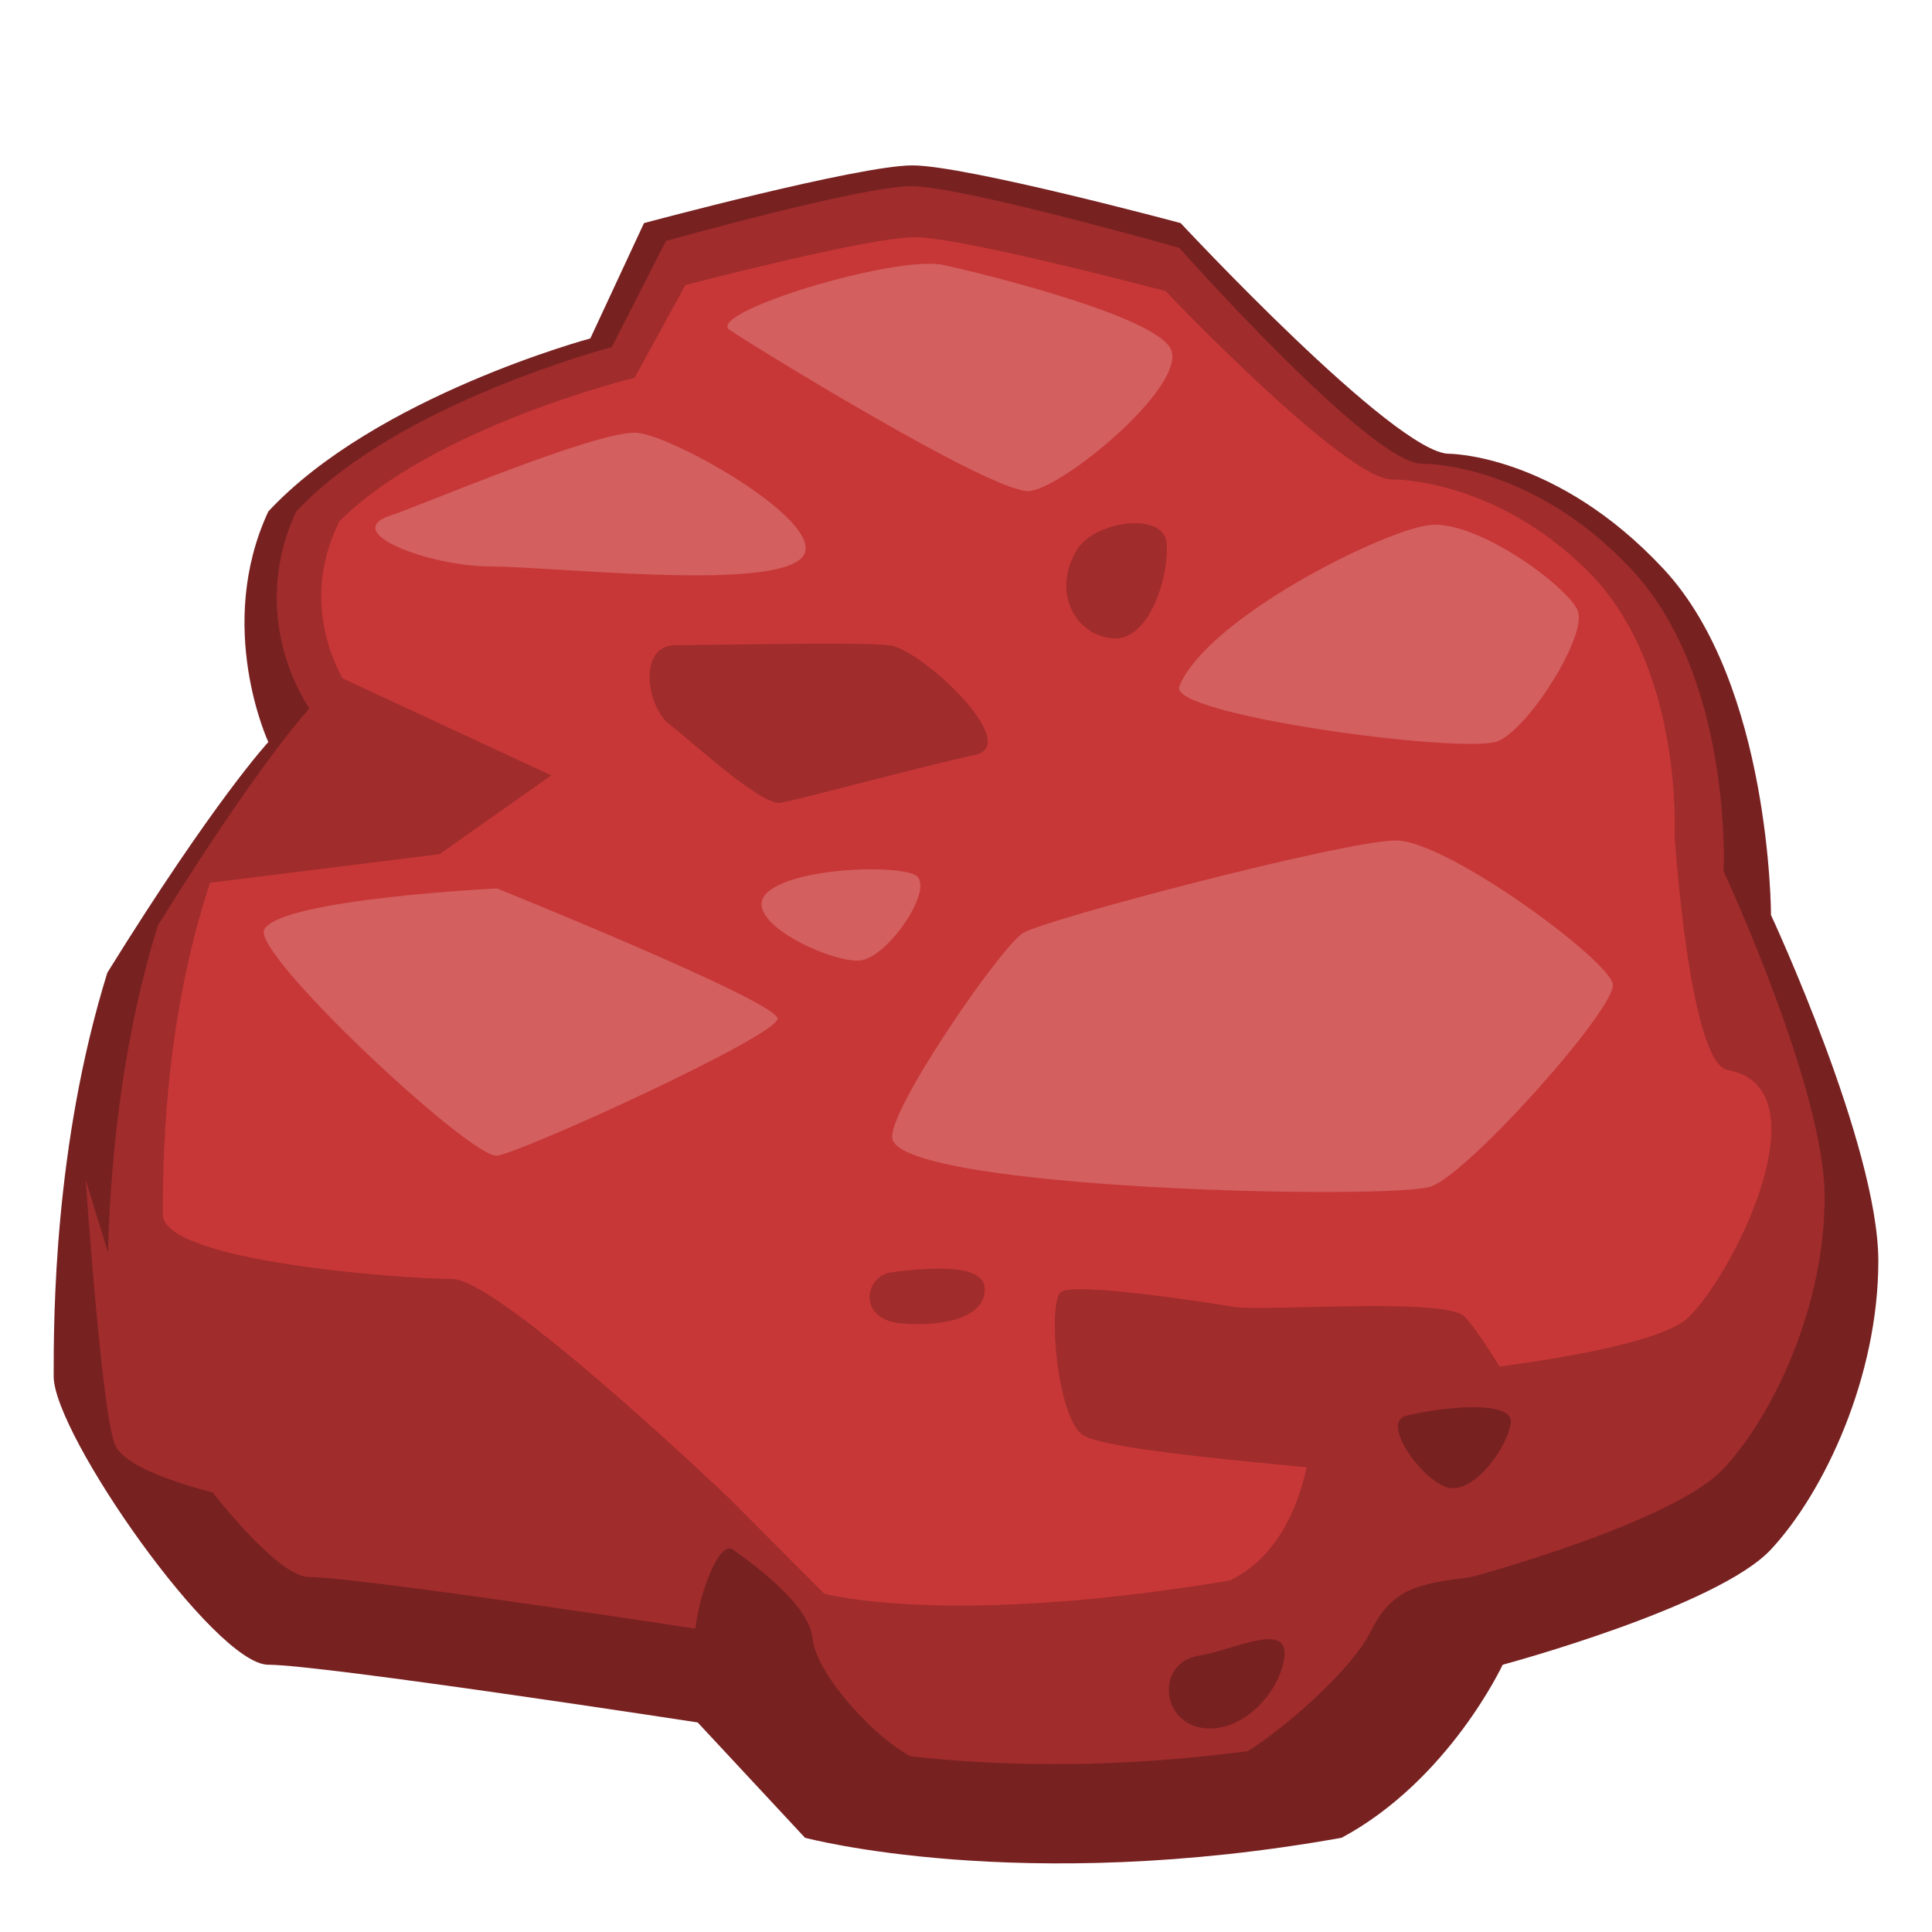
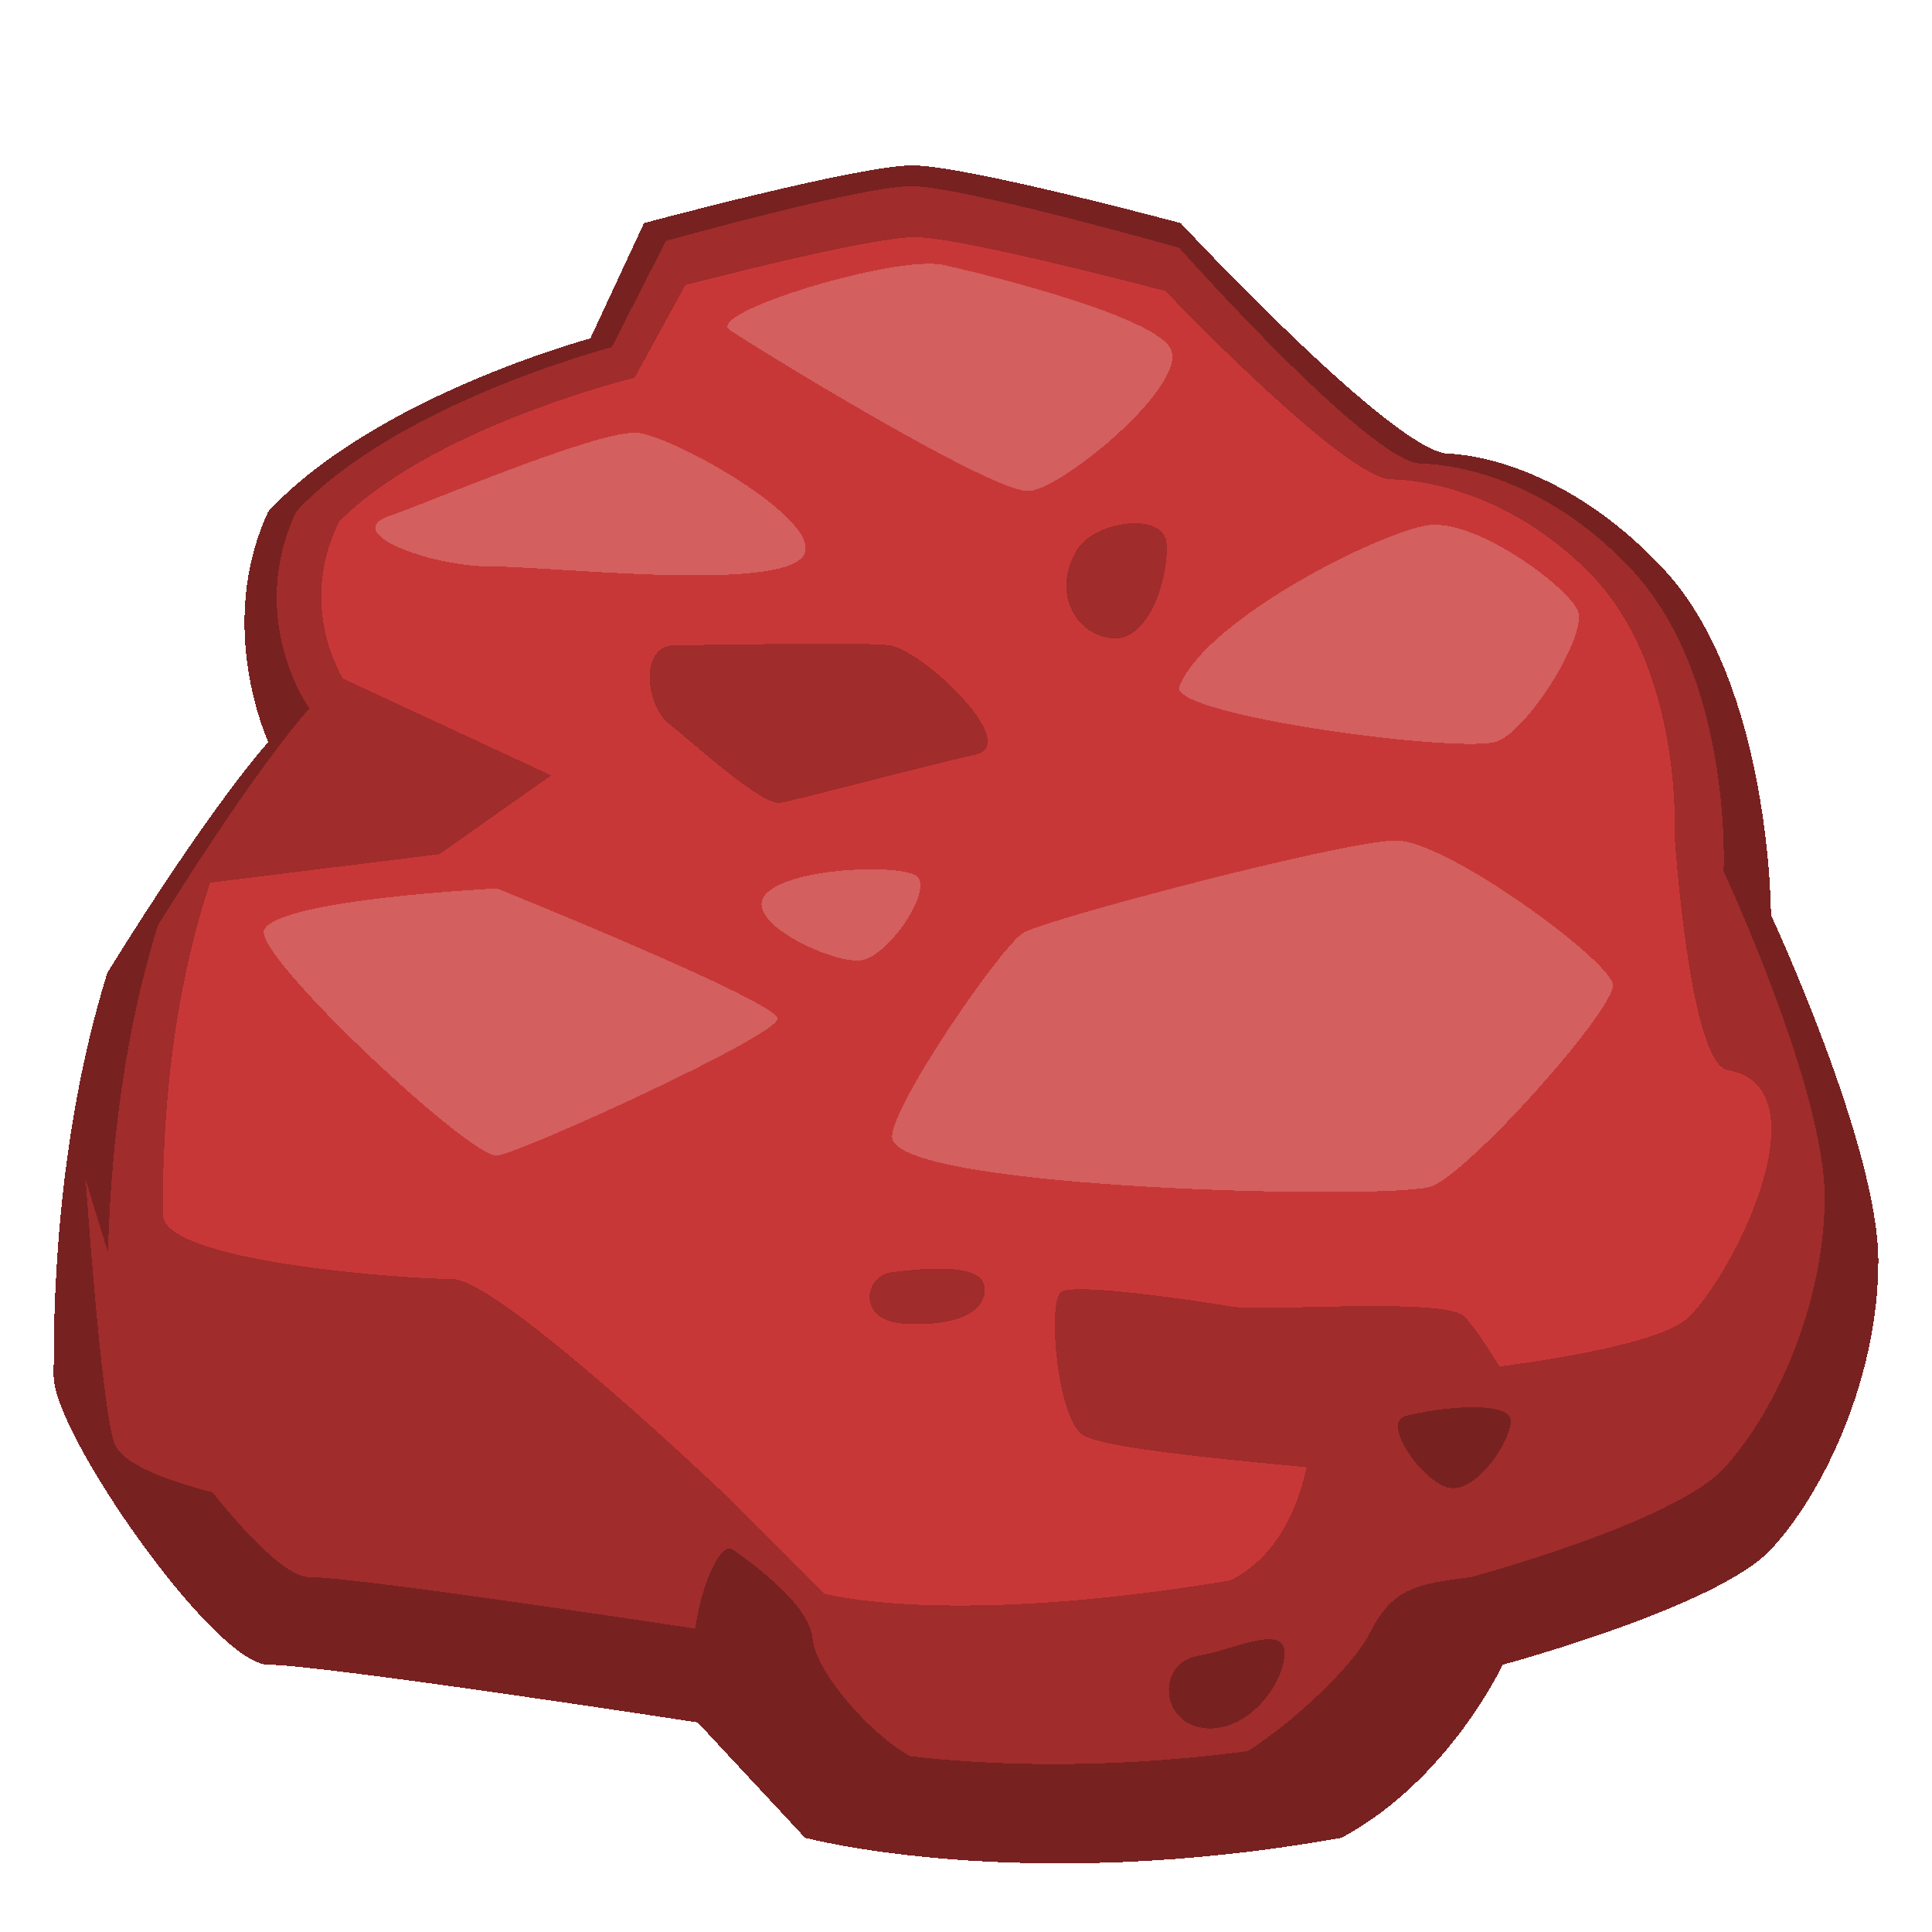
- <svg xmlns="http://www.w3.org/2000/svg" id="svg1011" version="1.1" viewBox="0 0 36 36">
+ <svg xmlns="http://www.w3.org/2000/svg" viewBox="0 0 36 36" version="1.1" id="svg1011" shape-rendering="crispEdges">
  <defs id="defs1015" />
-   <path style="fill:#782121" id="path991" d="M12 4.157s4-1.075 5-1.075 5 1.075 5 1.075 4 4.298 5 4.298c0 0 2 0 4 2.149s2 6.447 2 6.447 2 4.298 2 6.447-1 4.298-2 5.373c-1 1.075-5 2.149-5 2.149s-1 2.149-3 3.224c-6 1.075-10 0-10 0l-2-2.149S6 31.02 5 31.02s-4-4.298-4-5.373c0-1.075 0-4.298 1-7.522 2-3.224 3-4.298 3-4.298S4 11.679 5 9.53c2-2.149 6-3.224 6-3.224l1-2.149z" fill="#66757F" />
-   <path style="fill:#a02c2c" id="path993" d="M12.409 4.49s3.633-1.021 4.574-1.021c.941 0 4.99 1.149 4.99 1.149s3.574 4.022 4.515 4.022c0 0 2.038-.045 3.921 1.979s1.708 5.617 1.708 5.617S34 20.282 34 22.305s-.941 4.047-1.882 5.059c-.941 1.012-4.706 2.023-4.706 2.023s-.941 2.023-2.824 3.035c-5.647 1.012-9.412 0-9.412 0l-1.882-2.023s-6.588-1.012-7.529-1.012S2 25.34 2 24.328c0-1.012 0-4.047.941-7.082C4.824 14.211 5.765 13.2 5.765 13.2s-1.188-1.643-.247-3.667C7.4 7.51 11.399 6.469 11.399 6.469l1.01-1.979z" fill="#99AAB5" />
-   <path style="fill:#c83737" id="path995" d="M12.771 5.312s3.398-.892 4.278-.892c.88 0 4.667 1.003 4.667 1.003s3.342 3.511 4.222 3.511c0 0 1.906-.039 3.667 1.727 1.76 1.766 1.598 4.903 1.598 4.903s.275 4.245.988 4.373c1.81.324.167 3.713-.713 4.596s-7.01 1.277-7.01 1.277.216 2.755-1.545 3.639c-5.281.883-7.565.246-7.565.246l-1.76-1.766s-4.29-4.097-5.17-4.097-5.393-.319-5.393-1.202 0-3.533.88-6.182c1.76-2.649 2.641-3.533 2.641-3.533s-1.111-1.435-.231-3.201c1.76-1.766 5.5-2.675 5.5-2.675l.946-1.727z" fill="#CCD6DD" />
-   <path style="fill:#a02c2c" id="path997" d="M6.29 12.597l3.981 1.851-2.08 1.468-4.274.532z" fill="#99AAB5" />
-   <path style="fill:#a02c2c" id="path999" d="M1.597 21.981s1.129 3.766 1.426 4.213 4.099.128 4.574.128c.475 0 2.792 1.213 2.792 1.213s-3.089.83-4.158.702c-1.069-.128-3.848-.627-4.099-1.341s-.535-4.915-.535-4.915z" fill="#66757F" />
-   <path style="fill:#d35f5f" id="path1001" d="M7.3 9.597c.49-.155 3.861-1.596 4.574-1.532.713.064 3.743 1.787 3.03 2.362s-4.634.128-5.762.128S6.29 9.916 7.3 9.597zm-2.376 7.724c.303-.571 4.337-.766 4.337-.766s5.228 2.107 5.228 2.426-4.752 2.49-5.228 2.553-4.575-3.766-4.337-4.213zm11.703 3.894c-.094-.505 2.02-3.575 2.436-3.83.416-.255 6-1.724 6.95-1.724s3.98 2.234 4.04 2.681c.059.447-2.673 3.511-3.386 3.766-.713.256-9.862.064-10.04-.893zm5.347-8.427c-.225.537 5.347 1.277 5.941 1.021.594-.255 1.663-1.979 1.485-2.426-.178-.447-1.901-1.724-2.792-1.596-.892.129-4.1 1.725-4.634 3.001zm-4.396-7.851c.498.107 3.802.894 4.218 1.532s-1.96 2.617-2.614 2.681c-.653.064-5.109-2.681-5.584-3s3.088-1.405 3.98-1.213z" fill="#E1E8ED" />
-   <path style="fill:#782121" id="path1003" d="M13.063 31.364c-.416-.638.238-2.745.594-2.49s1.426 1.021 1.485 1.66c.059.638 1.129 1.851 1.901 2.234s4.99.383 5.703.128c.713-.255 2.376-1.66 2.792-2.49s.896-.891 1.874-1.02 1.922.844.588 1.634c-1.333.79-2.759 2.195-4.422 2.514-1.663.319-7.069.575-8.02.192-.951-.383-2.495-2.362-2.495-2.362z" fill="#66757F" />
-   <path style="fill:#a02c2c" id="path1005" d="M20.2 26.754c-.501-.269-.688-2.495-.43-2.68s2.666.185 3.225.277c.559.092 3.956-.185 4.3.185s1.173 1.726 1.462 2.541c.289.816-1.591.693-2.322.508s-5.547-.461-6.235-.831zm-7.613-14.732c.653 0 3.386-.064 3.98 0 .594.064 2.495 1.851 1.604 2.043-.891.192-3.267.83-3.624.894s-1.663-1.149-2.079-1.468c-.415-.32-.593-1.469.119-1.469zm7.486-1.787c.33-.531 1.604-.702 1.663-.128.059.575-.297 1.851-1.01 1.787-.713-.063-1.129-.893-.653-1.659zm-3.446 13.469c.593-.071 1.723-.192 1.723.319s-.713.702-1.545.638c-.831-.063-.713-.893-.178-.957z" fill="#99AAB5" />
-   <path style="fill:#d35f5f" id="path1007" d="M14.31 16.619c.519-.446 2.317-.511 2.733-.319.416.192-.475 1.532-1.01 1.596-.535.063-2.317-.767-1.723-1.277z" fill="#E1E8ED" />
-   <path style="fill:#782121" id="path1009" d="M26.191 26.385c.593-.159 2.02-.319 1.96.128-.059.447-.653 1.277-1.129 1.213s-1.306-1.213-.831-1.341zm-3.861 4.469c.656-.109 1.663-.638 1.604 0-.059.638-.772 1.468-1.545 1.341-.772-.128-.831-1.214-.059-1.341z" fill="#66757F" />
+   <path fill="#66757F" d="M12 4.157s4-1.075 5-1.075 5 1.075 5 1.075 4 4.298 5 4.298c0 0 2 0 4 2.149s2 6.447 2 6.447 2 4.298 2 6.447-1 4.298-2 5.373c-1 1.075-5 2.149-5 2.149s-1 2.149-3 3.224c-6 1.075-10 0-10 0l-2-2.149S6 31.02 5 31.02s-4-4.298-4-5.373c0-1.075 0-4.298 1-7.522 2-3.224 3-4.298 3-4.298S4 11.679 5 9.53c2-2.149 6-3.224 6-3.224l1-2.149z" id="path991" style="fill:#782121" />
+   <path fill="#99AAB5" d="M12.409 4.49s3.633-1.021 4.574-1.021c.941 0 4.99 1.149 4.99 1.149s3.574 4.022 4.515 4.022c0 0 2.038-.045 3.921 1.979s1.708 5.617 1.708 5.617S34 20.282 34 22.305s-.941 4.047-1.882 5.059c-.941 1.012-4.706 2.023-4.706 2.023s-.941 2.023-2.824 3.035c-5.647 1.012-9.412 0-9.412 0l-1.882-2.023s-6.588-1.012-7.529-1.012S2 25.34 2 24.328c0-1.012 0-4.047.941-7.082C4.824 14.211 5.765 13.2 5.765 13.2s-1.188-1.643-.247-3.667C7.4 7.51 11.399 6.469 11.399 6.469l1.01-1.979z" id="path993" style="fill:#a02c2c" />
+   <path fill="#CCD6DD" d="M12.771 5.312s3.398-.892 4.278-.892c.88 0 4.667 1.003 4.667 1.003s3.342 3.511 4.222 3.511c0 0 1.906-.039 3.667 1.727 1.76 1.766 1.598 4.903 1.598 4.903s.275 4.245.988 4.373c1.81.324.167 3.713-.713 4.596s-7.01 1.277-7.01 1.277.216 2.755-1.545 3.639c-5.281.883-7.565.246-7.565.246l-1.76-1.766s-4.29-4.097-5.17-4.097-5.393-.319-5.393-1.202 0-3.533.88-6.182c1.76-2.649 2.641-3.533 2.641-3.533s-1.111-1.435-.231-3.201c1.76-1.766 5.5-2.675 5.5-2.675l.946-1.727z" id="path995" style="fill:#c83737" />
+   <path fill="#99AAB5" d="M6.29 12.597l3.981 1.851-2.08 1.468-4.274.532z" id="path997" style="fill:#a02c2c" />
+   <path fill="#66757F" d="M1.597 21.981s1.129 3.766 1.426 4.213 4.099.128 4.574.128c.475 0 2.792 1.213 2.792 1.213s-3.089.83-4.158.702c-1.069-.128-3.848-.627-4.099-1.341s-.535-4.915-.535-4.915z" id="path999" style="fill:#a02c2c" />
+   <path fill="#E1E8ED" d="M7.3 9.597c.49-.155 3.861-1.596 4.574-1.532.713.064 3.743 1.787 3.03 2.362s-4.634.128-5.762.128S6.29 9.916 7.3 9.597zm-2.376 7.724c.303-.571 4.337-.766 4.337-.766s5.228 2.107 5.228 2.426-4.752 2.49-5.228 2.553-4.575-3.766-4.337-4.213zm11.703 3.894c-.094-.505 2.02-3.575 2.436-3.83.416-.255 6-1.724 6.95-1.724s3.98 2.234 4.04 2.681c.059.447-2.673 3.511-3.386 3.766-.713.256-9.862.064-10.04-.893zm5.347-8.427c-.225.537 5.347 1.277 5.941 1.021.594-.255 1.663-1.979 1.485-2.426-.178-.447-1.901-1.724-2.792-1.596-.892.129-4.1 1.725-4.634 3.001zm-4.396-7.851c.498.107 3.802.894 4.218 1.532s-1.96 2.617-2.614 2.681c-.653.064-5.109-2.681-5.584-3s3.088-1.405 3.98-1.213z" id="path1001" style="fill:#d35f5f" />
+   <path fill="#66757F" d="M13.063 31.364c-.416-.638.238-2.745.594-2.49s1.426 1.021 1.485 1.66c.059.638 1.129 1.851 1.901 2.234s4.99.383 5.703.128c.713-.255 2.376-1.66 2.792-2.49s.896-.891 1.874-1.02 1.922.844.588 1.634c-1.333.79-2.759 2.195-4.422 2.514-1.663.319-7.069.575-8.02.192-.951-.383-2.495-2.362-2.495-2.362z" id="path1003" style="fill:#782121" />
+   <path fill="#99AAB5" d="M20.2 26.754c-.501-.269-.688-2.495-.43-2.68s2.666.185 3.225.277c.559.092 3.956-.185 4.3.185s1.173 1.726 1.462 2.541c.289.816-1.591.693-2.322.508s-5.547-.461-6.235-.831zm-7.613-14.732c.653 0 3.386-.064 3.98 0 .594.064 2.495 1.851 1.604 2.043-.891.192-3.267.83-3.624.894s-1.663-1.149-2.079-1.468c-.415-.32-.593-1.469.119-1.469zm7.486-1.787c.33-.531 1.604-.702 1.663-.128.059.575-.297 1.851-1.01 1.787-.713-.063-1.129-.893-.653-1.659zm-3.446 13.469c.593-.071 1.723-.192 1.723.319s-.713.702-1.545.638c-.831-.063-.713-.893-.178-.957z" id="path1005" style="fill:#a02c2c" />
+   <path fill="#E1E8ED" d="M14.31 16.619c.519-.446 2.317-.511 2.733-.319.416.192-.475 1.532-1.01 1.596-.535.063-2.317-.767-1.723-1.277z" id="path1007" style="fill:#d35f5f" />
+   <path fill="#66757F" d="M26.191 26.385c.593-.159 2.02-.319 1.96.128-.059.447-.653 1.277-1.129 1.213s-1.306-1.213-.831-1.341zm-3.861 4.469c.656-.109 1.663-.638 1.604 0-.059.638-.772 1.468-1.545 1.341-.772-.128-.831-1.214-.059-1.341z" id="path1009" style="fill:#782121" />
</svg>
